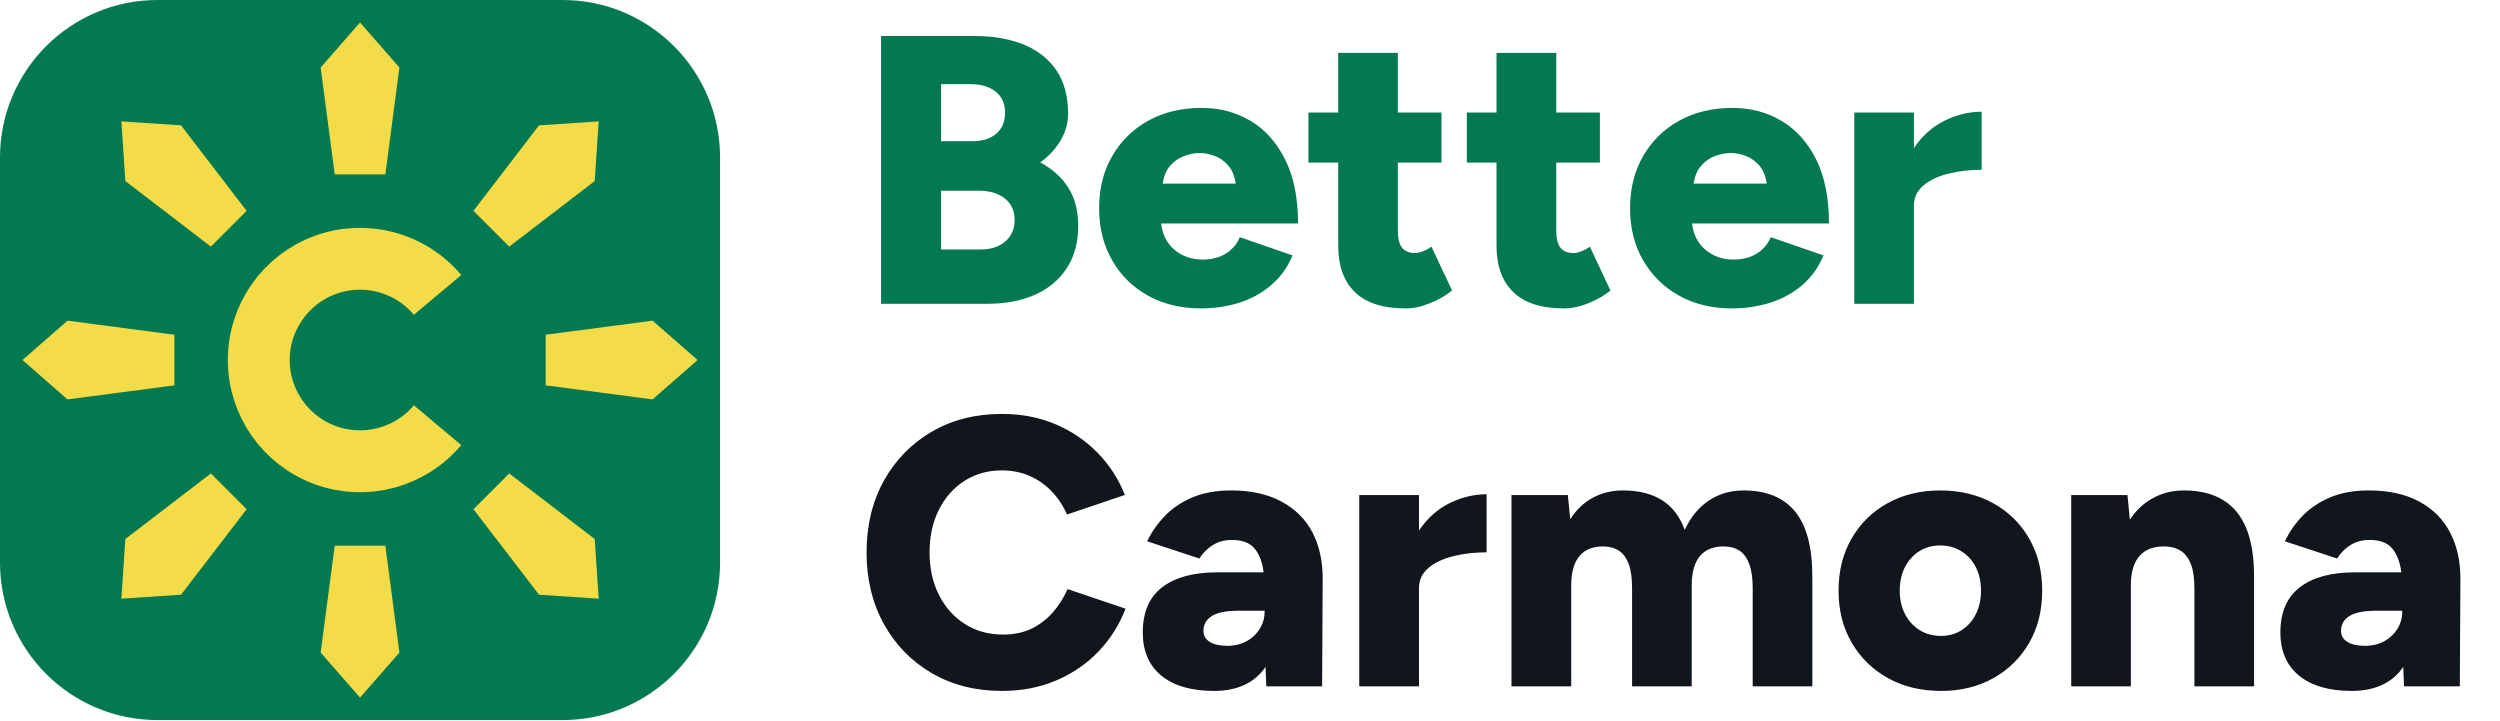
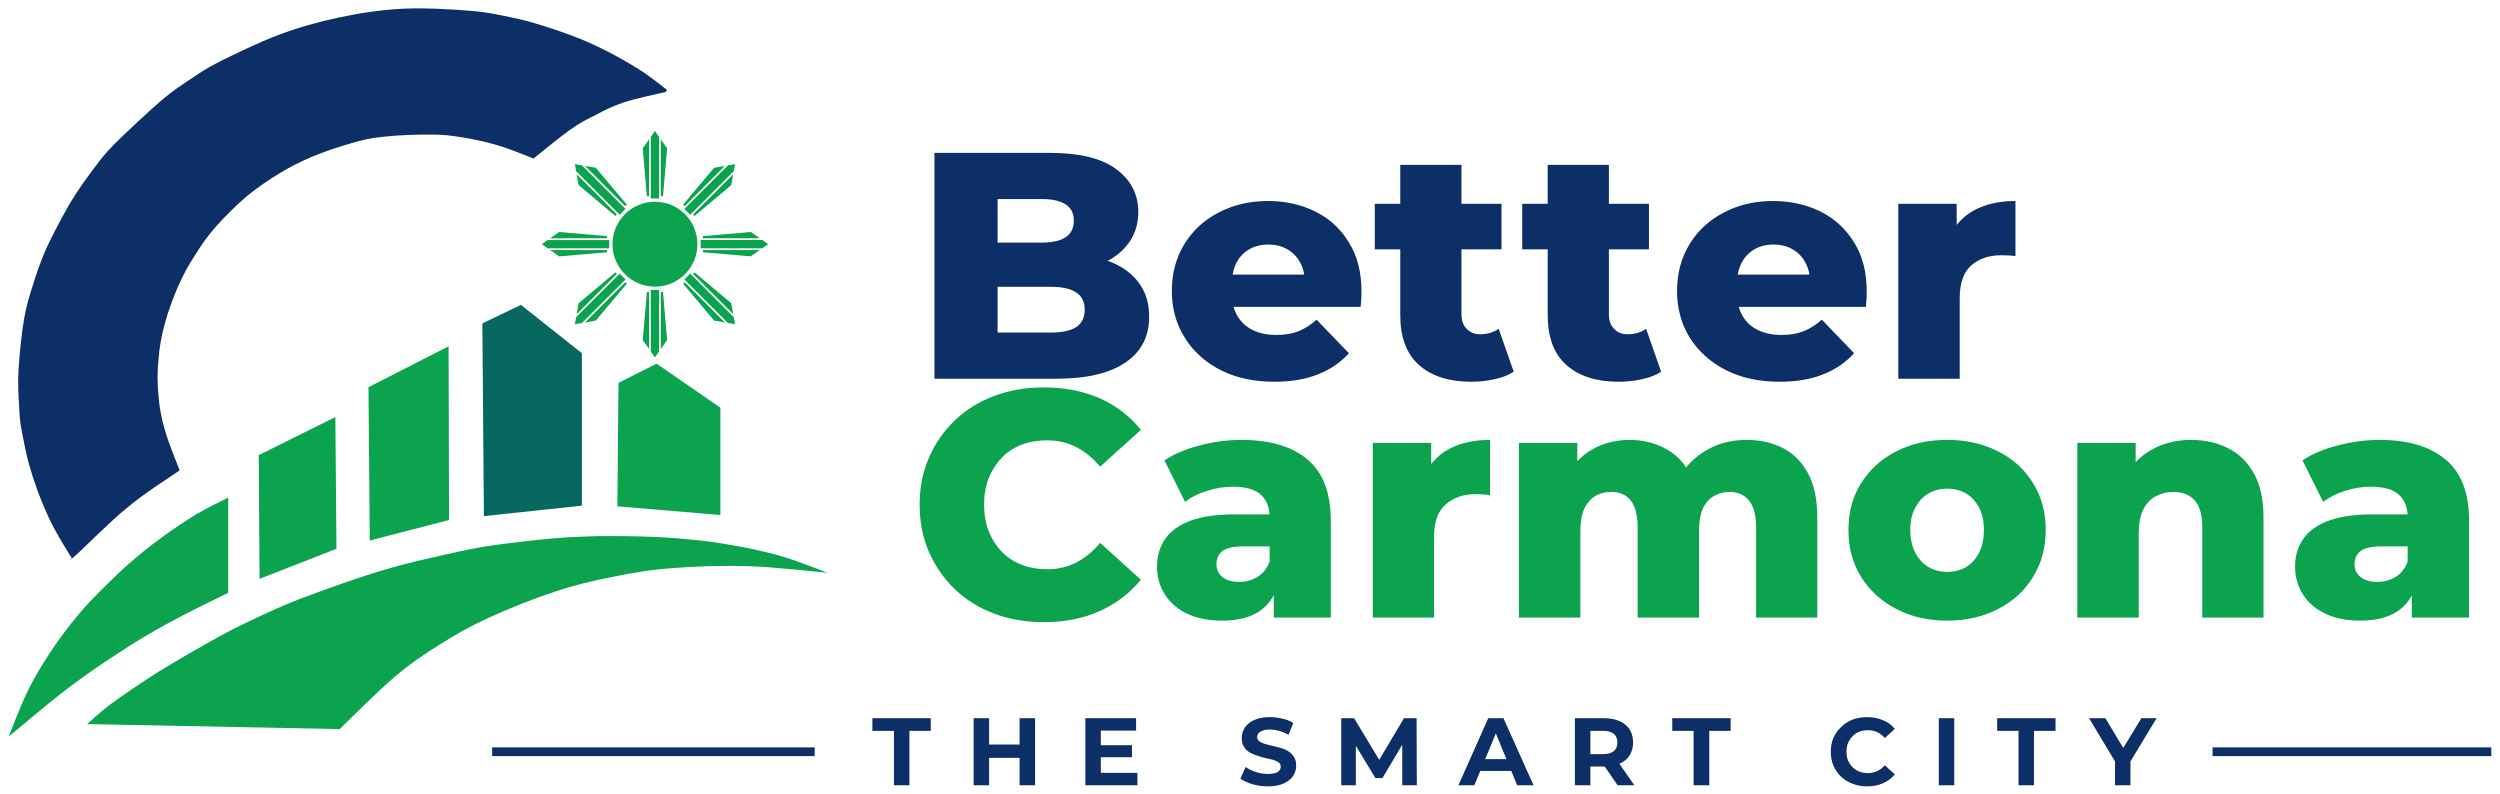
- <svg xmlns="http://www.w3.org/2000/svg" viewBox="0 0 222.2 64" role="img" aria-labelledby="t">
-   <rect width="64" height="64" rx="14" fill="#037951" />
-   <path d="M48.5 29.75L58 28.5L62 32L58 35.5L48.5 34.25ZM45.26 42.08L52.86 47.91L53.21 53.21L47.91 52.86L42.08 45.26ZM34.25 48.5L35.5 58L32 62L28.5 58L29.75 48.5ZM21.92 45.26L16.09 52.86L10.79 53.21L11.14 47.91L18.74 42.08ZM15.5 34.25L6 35.5L2 32L6 28.5L15.5 29.75ZM18.74 21.92L11.14 16.09L10.79 10.79L16.09 11.14L21.92 18.74ZM29.75 15.5L28.5 6L32 2L35.5 6L34.25 15.5ZM42.08 18.74L47.91 11.14L53.21 10.79L52.86 16.09L45.26 21.92Z" fill="#f4dc48" />
-   <path d="M38.89 26.21A9 9 0 1 0 38.89 37.79" fill="none" stroke="#f4dc48" stroke-width="5.5" />
-   <path d="M78.31 27V3.2H86.63Q89.1 3.2 90.96 3.95Q92.82 4.7 93.88 6.23Q94.93 7.77 94.93 10.1Q94.93 11.35 94.28 12.46Q93.63 13.58 92.46 14.44Q94.07 15.29 94.95 16.68Q95.83 18.07 95.83 20.07Q95.83 22.29 94.81 23.84Q93.79 25.4 91.98 26.2Q90.16 27 87.76 27ZM83.64 22.17H87.17Q88.56 22.17 89.37 21.44Q90.18 20.72 90.18 19.55Q90.18 18.34 89.32 17.65Q88.46 16.95 86.98 16.95H83.64ZM83.64 12.55H86.46Q87.76 12.55 88.55 11.88Q89.33 11.22 89.33 10.02Q89.33 8.81 88.5 8.15Q87.67 7.48 86.27 7.48H83.64ZM106.72 27.41Q104.08 27.41 102.04 26.28Q100 25.15 98.85 23.14Q97.69 21.13 97.69 18.5Q97.69 15.86 98.86 13.86Q100.02 11.85 102.07 10.72Q104.12 9.59 106.79 9.59Q109.22 9.59 111.16 10.75Q113.09 11.9 114.23 14.19Q115.37 16.48 115.37 19.86H103.2Q103.37 21.34 104.4 22.21Q105.43 23.07 106.87 23.07Q108.13 23.07 108.99 22.51Q109.85 21.95 110.19 21.08L114.88 22.7Q114.22 24.3 112.97 25.35Q111.73 26.41 110.13 26.91Q108.52 27.41 106.72 27.41ZM103.34 16.32H109.83Q109.69 15.32 109.18 14.73Q108.67 14.13 107.99 13.87Q107.31 13.6 106.63 13.6Q105.97 13.6 105.27 13.86Q104.56 14.11 104.02 14.71Q103.49 15.3 103.34 16.32ZM124.91 27.41Q121.91 27.41 120.42 25.96Q118.94 24.52 118.94 21.83V14.45H116.29V10H118.94V4.7H124.24V10H128.12V14.45H124.24V20.5Q124.24 21.53 124.61 22.01Q124.99 22.49 125.78 22.49Q126.08 22.49 126.49 22.33Q126.89 22.17 127.23 21.93L129.06 25.82Q128.25 26.48 127.12 26.94Q125.99 27.41 124.91 27.41ZM138.99 27.41Q135.99 27.41 134.5 25.96Q133.01 24.52 133.01 21.83V14.45H130.37V10H133.01V4.7H138.32V10H142.2V14.45H138.32V20.5Q138.32 21.53 138.69 22.01Q139.06 22.49 139.86 22.49Q140.16 22.49 140.56 22.33Q140.97 22.17 141.31 21.93L143.14 25.82Q142.33 26.48 141.2 26.94Q140.07 27.41 138.99 27.41ZM153.91 27.41Q151.28 27.41 149.24 26.28Q147.2 25.15 146.04 23.14Q144.88 21.13 144.88 18.5Q144.88 15.86 146.05 13.86Q147.21 11.85 149.26 10.72Q151.31 9.59 153.98 9.59Q156.41 9.59 158.35 10.75Q160.29 11.9 161.43 14.19Q162.56 16.48 162.56 19.86H150.39Q150.56 21.34 151.59 22.21Q152.62 23.07 154.06 23.07Q155.32 23.07 156.18 22.51Q157.04 21.95 157.38 21.08L162.07 22.7Q161.41 24.3 160.17 25.35Q158.93 26.41 157.32 26.91Q155.71 27.41 153.91 27.41ZM150.53 16.32H157.02Q156.89 15.32 156.38 14.73Q155.87 14.13 155.19 13.87Q154.51 13.6 153.83 13.6Q153.16 13.6 152.46 13.86Q151.75 14.11 151.22 14.71Q150.68 15.3 150.53 16.32ZM164.81 27V10H170.11V13.16Q171.18 11.56 172.8 10.74Q174.42 9.93 176.13 9.93V15.09Q174.55 15.09 173.18 15.43Q171.8 15.77 170.96 16.48Q170.11 17.19 170.11 18.27V27Z" fill="#037951" />
-   <path d="M89.06 61.41Q85.53 61.41 82.82 59.83Q80.11 58.25 78.57 55.48Q77.02 52.7 77.02 49.1Q77.02 45.5 78.56 42.72Q80.11 39.95 82.81 38.37Q85.52 36.79 89.04 36.79Q91.65 36.79 93.8 37.7Q95.95 38.61 97.54 40.23Q99.13 41.85 99.98 43.99L94.84 45.73Q94.31 44.54 93.46 43.66Q92.61 42.77 91.49 42.29Q90.38 41.81 89.04 41.81Q87.17 41.81 85.72 42.74Q84.27 43.67 83.45 45.31Q82.62 46.94 82.62 49.1Q82.62 51.24 83.46 52.89Q84.3 54.54 85.77 55.47Q87.24 56.4 89.14 56.4Q90.54 56.4 91.63 55.9Q92.71 55.39 93.53 54.48Q94.34 53.57 94.89 52.36L100.04 54.1Q99.21 56.26 97.62 57.92Q96.03 59.57 93.85 60.49Q91.67 61.41 89.06 61.41ZM107.91 61.41Q104.9 61.41 103.23 60.06Q101.57 58.7 101.57 56.21Q101.57 53.52 103.3 52.19Q105.04 50.87 108.16 50.87H112.31Q112.14 49.52 111.51 48.76Q110.88 47.99 109.49 47.99Q108.52 47.99 107.81 48.44Q107.09 48.88 106.6 49.64L101.96 48.11Q102.55 46.87 103.55 45.84Q104.54 44.82 106 44.2Q107.47 43.59 109.42 43.59Q112.07 43.59 113.9 44.58Q115.73 45.56 116.66 47.34Q117.58 49.12 117.56 51.51L117.51 61H112.55L112.48 59.27Q111.78 60.32 110.63 60.86Q109.47 61.41 107.91 61.41ZM109.08 57.4Q110.05 57.4 110.8 56.99Q111.55 56.58 111.97 55.88Q112.4 55.19 112.4 54.37V54.28H110.15Q108.45 54.28 107.71 54.75Q106.96 55.22 106.96 56.07Q106.96 56.7 107.52 57.05Q108.08 57.4 109.08 57.4ZM120.81 61V44H126.12V47.16Q127.18 45.56 128.8 44.74Q130.42 43.93 132.13 43.93V49.09Q130.56 49.09 129.18 49.43Q127.8 49.77 126.96 50.48Q126.12 51.19 126.12 52.27V61ZM134.34 61V44H139.35L139.56 46.15Q140.37 44.89 141.57 44.24Q142.77 43.59 144.24 43.59Q146.33 43.59 147.71 44.45Q149.09 45.31 149.74 47.1Q150.53 45.39 151.88 44.49Q153.23 43.59 154.96 43.59Q158.02 43.59 159.55 45.47Q161.09 47.35 161.08 51.28V61H155.78V52.3Q155.78 50.94 155.48 50.15Q155.19 49.35 154.65 48.97Q154.11 48.6 153.34 48.57Q151.88 48.52 151.12 49.39Q150.36 50.26 150.36 52.02V61H145.06V52.3Q145.06 50.94 144.77 50.15Q144.47 49.35 143.93 48.97Q143.39 48.6 142.63 48.57Q141.16 48.52 140.41 49.39Q139.65 50.26 139.65 52.02V61ZM172.52 61.41Q169.85 61.41 167.8 60.27Q165.75 59.13 164.58 57.12Q163.41 55.12 163.41 52.5Q163.41 49.88 164.56 47.88Q165.71 45.87 167.76 44.73Q169.81 43.59 172.44 43.59Q175.1 43.59 177.16 44.73Q179.21 45.87 180.36 47.88Q181.51 49.88 181.51 52.5Q181.51 55.12 180.36 57.12Q179.21 59.13 177.18 60.27Q175.14 61.41 172.52 61.41ZM172.51 56.52Q173.56 56.52 174.36 56Q175.16 55.49 175.61 54.59Q176.07 53.68 176.07 52.5Q176.07 51.32 175.61 50.41Q175.15 49.51 174.33 49Q173.51 48.48 172.45 48.48Q171.4 48.48 170.59 48.99Q169.77 49.51 169.31 50.41Q168.85 51.31 168.85 52.49Q168.85 53.68 169.32 54.58Q169.78 55.48 170.61 56Q171.44 56.52 172.51 56.52ZM184.09 61V44H189.09L189.3 46.19Q190.12 44.94 191.36 44.27Q192.59 43.59 194.11 43.59Q196.16 43.59 197.55 44.42Q198.94 45.24 199.65 46.95Q200.35 48.66 200.34 51.32V61H195.04V52.3Q195.04 50.94 194.73 50.15Q194.42 49.35 193.85 48.97Q193.29 48.6 192.48 48.57Q190.97 48.52 190.18 49.39Q189.39 50.26 189.39 52.02V61ZM209.03 61.41Q206.02 61.41 204.35 60.06Q202.68 58.7 202.68 56.21Q202.68 53.52 204.42 52.19Q206.15 50.87 209.28 50.87H213.43Q213.26 49.52 212.63 48.76Q212 47.99 210.61 47.99Q209.64 47.99 208.92 48.44Q208.21 48.88 207.72 49.64L203.08 48.11Q203.67 46.87 204.66 45.84Q205.66 44.82 207.12 44.2Q208.58 43.59 210.54 43.59Q213.19 43.59 215.02 44.58Q216.85 45.56 217.77 47.34Q218.7 49.12 218.68 51.51L218.63 61H213.67L213.6 59.27Q212.9 60.32 211.75 60.86Q210.59 61.41 209.03 61.41ZM210.2 57.4Q211.17 57.4 211.92 56.99Q212.66 56.58 213.09 55.88Q213.51 55.19 213.51 54.37V54.28H211.27Q209.57 54.28 208.82 54.75Q208.07 55.22 208.07 56.07Q208.07 56.7 208.63 57.05Q209.2 57.4 210.2 57.4Z" fill="#11151c" />
+ <svg xmlns="http://www.w3.org/2000/svg" viewBox="6 9 1148 364.6" role="img" aria-labelledby="t">
+   <path d="M312.2 50.2C310.5 48.9 305.5 44.9 301.5 42.2C297.5 39.6 292.8 36.8 288.0 34.2C283.2 31.7 278.2 29.2 272.8 27.0C267.3 24.8 260.6 22.4 255.2 20.8C249.9 19.1 246.2 18.1 240.8 17.0C235.3 15.9 230.8 14.7 222.5 14.0C214.2 13.3 201.1 12.5 191.0 13.0C180.9 13.5 171.2 15.0 161.8 17.0C152.2 19.0 143.1 21.6 134.0 25.0C124.9 28.4 113.7 33.9 107.0 37.2C100.3 40.6 98.5 42.0 94.0 45.0C89.5 48.0 85.9 50.2 80.0 55.2C74.1 60.3 63.7 70.0 58.5 75.2C53.3 80.5 52.4 82.0 49.0 86.5C45.6 91.0 41.9 96.1 38.2 102.2C34.6 108.4 30.1 116.9 27.2 123.2C24.4 129.6 22.7 134.8 21.0 140.2C19.3 145.7 18.1 149.3 17.0 155.8C15.9 162.2 14.9 172.1 14.5 178.8C14.1 185.4 14.5 191.0 14.8 195.8C15.0 200.5 15.2 202.7 16.0 207.0C16.8 211.3 18.0 217.2 19.2 221.8C20.5 226.3 21.5 229.5 23.2 234.2C25.0 239.0 27.5 245.1 30.0 250.0C32.5 254.9 36.5 261.3 38.0 263.8C39.5 266.2 39.0 264.6 39.2 264.8C39.5 264.6 36.5 267.8 40.8 264.0C45.0 260.2 56.8 248.2 64.8 241.8C72.7 235.2 84.5 227.8 88.5 225.0C87.4 222.0 83.4 212.5 81.8 206.8C80.1 201.0 79.2 196.2 78.8 190.8C78.2 185.3 78.2 179.6 78.8 174.0C79.2 168.4 80.2 162.9 81.8 157.2C83.3 151.6 85.7 145.2 88.0 140.0C90.3 134.8 92.9 130.2 95.8 125.8C98.6 121.3 101.1 117.7 105.0 113.2C108.9 108.8 114.3 103.4 119.2 99.2C124.2 95.1 129.5 91.5 134.5 88.5C139.5 85.5 143.8 83.3 149.2 81.0C154.7 78.7 161.8 76.3 167.2 74.8C172.7 73.2 175.9 72.4 182.0 71.8C188.1 71.1 197.8 70.7 203.8 70.8C209.7 70.8 212.6 71.2 217.8 72.0C222.9 72.8 229.2 74.1 234.8 75.8C240.3 77.4 248.3 80.8 251.0 81.8C253.8 79.6 262.8 72.1 267.5 68.8C272.2 65.4 275.3 63.9 279.5 61.8C283.7 59.6 287.1 57.8 292.5 56.0C297.9 54.2 308.5 52.0 311.8 51.2C311.8 51.1 312.2 50.4 312.2 50.2Z" fill="#0b2f66" />
+   <path d="M386.0 272.0C382.8 270.8 373.2 267.0 366.8 265.0C360.2 263.0 353.5 261.5 347.0 260.2C340.5 259.0 334.7 258.0 327.8 257.2C320.8 256.5 313.5 255.8 305.5 255.5C297.5 255.2 287.5 255.1 280.0 255.2C272.5 255.4 268.0 255.6 260.2 256.2C252.5 256.9 241.0 258.2 233.8 259.2C226.5 260.2 224.1 260.8 217.0 262.2C209.9 263.8 199.3 266.1 191.2 268.2C183.2 270.4 176.8 272.3 168.8 275.0C160.8 277.7 150.6 281.4 143.2 284.2C135.9 287.1 130.8 289.4 124.8 292.2C118.7 295.1 114.3 297.1 106.8 301.2C99.2 305.4 87.5 312.1 79.2 317.2C71.0 322.4 62.5 328.2 57.0 332.2C51.5 336.3 47.8 340.0 46.0 341.5C65.3 341.9 142.7 343.4 162.0 343.8C166.2 339.8 179.3 326.5 187.0 320.0C194.7 313.5 201.0 309.3 208.2 304.8C215.5 300.2 222.0 296.5 230.8 292.5C239.5 288.5 251.0 283.9 260.5 280.8C270.0 277.6 278.5 275.6 287.8 273.8C297.0 271.9 305.6 270.5 316.0 269.8C326.4 269.0 338.6 268.6 350.2 269.0C361.9 269.4 380.0 271.5 386.0 272.0Z" fill="#0ca34f" />
+   <path d="M110.8 237.5C108.3 238.8 101.1 242.2 96.0 245.2C90.9 248.3 85.2 252.2 80.0 256.0C74.8 259.8 70.1 263.5 64.8 268.2C59.4 273.0 52.8 279.5 48.0 284.5C43.2 289.5 39.9 293.8 36.2 298.5C32.6 303.2 29.3 308.1 26.2 313.0C23.2 317.9 20.7 322.0 18.0 327.8C15.3 333.5 11.3 344.0 10.0 347.2C14.4 343.7 27.8 332.2 36.2 325.8C44.7 319.3 52.6 313.9 60.5 308.8C68.4 303.6 75.1 299.6 83.5 295.0C91.9 290.4 106.2 283.5 110.8 281.2C110.8 274.0 110.8 244.8 110.8 237.5Z" fill="#0ca34f" />
+   <path d="M160.0 200.5L124.8 218.0L125.2 274.8L160.5 261.0Z" fill="#0ca34f" />
+   <path d="M290.0 184.8L289.5 241.5L336.8 245.5L336.8 196.2L307.5 176.0Z" fill="#0ca34f" />
+   <path d="M212.0 168.0L175.2 186.8L175.8 257.2L212.2 247.8Z" fill="#0ca34f" />
+   <path d="M245.2 149.0L227.5 157.5L228.2 246.0L273.2 241.2L273.2 171.2Z" fill="#06675f" />
+   <path d="M304.85 100.13L304.85 71.84L306.75 69.13L308.65 71.84L308.65 100.13ZM309.45 99.13L309.45 72.98L312.35 77.13L310.45 99.13ZM304.05 99.13L303.05 99.13L301.15 77.13L304.05 72.98ZM320.26 104.93L340.26 84.93L343.52 84.36L342.94 87.62L322.94 107.62ZM324.22 107.48L342.70 88.99L341.82 93.97L324.92 108.18ZM320.40 103.66L319.69 102.95L333.90 86.05L338.88 85.17ZM327.75 119.22L356.04 119.22L358.75 121.13L356.04 123.03L327.75 123.03ZM328.75 123.83L354.89 123.83L350.75 126.72L328.75 124.83ZM328.75 118.42L328.75 117.42L350.75 115.53L354.89 118.42ZM322.94 134.63L342.94 154.63L343.52 157.89L340.26 157.32L320.26 137.32ZM320.40 138.59L338.88 157.08L333.90 156.20L319.69 139.30ZM324.22 134.77L324.92 134.07L341.82 148.28L342.70 153.26ZM308.65 142.13L308.65 170.41L306.75 173.13L304.85 170.41L304.85 142.13ZM304.05 143.13L304.05 169.27L301.15 165.13L303.05 143.13ZM309.45 143.13L310.45 143.13L312.35 165.13L309.45 169.27ZM293.24 137.32L273.24 157.32L269.98 157.89L270.56 154.63L290.56 134.63ZM289.28 134.77L270.80 153.26L271.68 148.28L288.58 134.07ZM293.10 138.59L293.81 139.30L279.60 156.20L274.62 157.08ZM285.75 123.03L257.46 123.03L254.75 121.13L257.46 119.23L285.75 119.23ZM284.75 118.42L258.61 118.43L262.75 115.53L284.75 117.42ZM284.75 123.83L284.75 124.83L262.75 126.73L258.61 123.83ZM290.56 107.62L270.56 87.62L269.98 84.36L273.24 84.93L293.24 104.93ZM293.10 103.66L274.62 85.17L279.60 86.05L293.81 102.95ZM289.28 107.48L288.58 108.18L271.68 93.97L270.80 88.99Z" fill="#0ca34f" />
+   <circle cx="306.75" cy="121.13" r="19.5" fill="#0ca34f" />
+   <path d="M491.1 182.9L435.1 182.9L435.1 79.2L488.1 79.2Q508.6 79.2 518.6 86.7Q528.7 94.2 528.7 106.3L528.7 106.3Q528.7 114.3 524.5 120.3Q520.3 126.3 512.6 129.8Q505.0 133.3 494.5 133.3L494.5 133.3L497.5 126.2Q508.4 126.2 516.6 129.5Q524.7 132.9 529.2 139.2Q533.7 145.4 533.7 154.5L533.7 154.5Q533.7 168.0 522.9 175.4Q512.0 182.9 491.1 182.9L491.1 182.9ZM464.1 100.4L464.1 161.7L488.7 161.7Q496.3 161.7 500.2 159.2Q504.1 156.6 504.1 151.2L504.1 151.2Q504.1 145.9 500.2 143.3Q496.3 140.7 488.7 140.7L488.7 140.7L462.0 140.7L462.0 120.4L484.3 120.4Q491.7 120.4 495.4 117.9Q499.1 115.4 499.1 110.3L499.1 110.3Q499.1 105.3 495.4 102.9Q491.7 100.4 484.3 100.4L484.3 100.4L464.1 100.4ZM591.2 184.3L591.2 184.3Q577.0 184.3 566.4 178.9Q555.8 173.4 550.0 164.0Q544.1 154.6 544.1 142.6L544.1 142.6Q544.1 130.6 549.8 121.2Q555.5 111.8 565.6 106.6Q575.7 101.3 588.3 101.3L588.3 101.3Q600.1 101.3 609.9 106.1Q619.7 110.9 625.4 120.3Q631.2 129.6 631.2 142.9L631.2 142.9Q631.2 144.4 631.1 146.3Q630.9 148.3 630.8 149.9L630.8 149.9L567.2 149.9L567.2 135.1L615.8 135.1L605.1 139.2Q605.3 133.7 603.1 129.7Q601.0 125.7 597.2 123.5Q593.4 121.3 588.4 121.3L588.4 121.3Q583.4 121.3 579.6 123.5Q575.8 125.7 573.7 129.8Q571.7 133.9 571.7 139.4L571.7 139.4L571.7 143.7Q571.7 149.6 574.1 153.9Q576.6 158.2 581.1 160.5Q585.7 162.8 592.1 162.8L592.1 162.8Q598.0 162.8 602.3 161.1Q606.5 159.4 610.6 155.8L610.6 155.8L625.4 171.2Q619.7 177.6 611.2 180.9Q602.8 184.3 591.2 184.3ZM681.6 184.3L681.6 184.3Q666.2 184.3 657.6 176.6Q649.0 169.0 649.0 153.6L649.0 153.6L649.0 84.7L677.1 84.7L677.1 153.3Q677.1 157.6 679.5 160.0Q681.9 162.5 685.6 162.5L685.6 162.5Q690.6 162.5 694.2 160.0L694.2 160.0L701.1 179.7Q697.6 182.0 692.4 183.1Q687.2 184.3 681.6 184.3ZM695.5 123.5L637.3 123.5L637.3 102.6L695.5 102.6L695.5 123.5ZM749.3 184.3L749.3 184.3Q733.9 184.3 725.3 176.6Q716.7 169.0 716.7 153.6L716.7 153.6L716.7 84.7L744.8 84.7L744.8 153.3Q744.8 157.6 747.2 160.0Q749.6 162.5 753.3 162.5L753.3 162.5Q758.3 162.5 761.9 160.0L761.9 160.0L768.8 179.7Q765.3 182.0 760.1 183.1Q754.9 184.3 749.3 184.3ZM763.2 123.5L705.0 123.5L705.0 102.6L763.2 102.6L763.2 123.5ZM823.2 184.3L823.2 184.3Q809.0 184.3 798.4 178.9Q787.8 173.4 781.9 164.0Q776.1 154.6 776.1 142.6L776.1 142.6Q776.1 130.6 781.8 121.2Q787.5 111.8 797.6 106.6Q807.6 101.3 820.2 101.3L820.2 101.3Q832.1 101.3 841.9 106.1Q851.6 110.9 857.4 120.3Q863.2 129.6 863.2 142.9L863.2 142.9Q863.2 144.4 863.1 146.3Q862.9 148.3 862.8 149.9L862.8 149.9L799.2 149.9L799.2 135.1L847.8 135.1L837.1 139.2Q837.3 133.7 835.1 129.7Q833.0 125.7 829.2 123.5Q825.4 121.3 820.4 121.3L820.4 121.3Q815.4 121.3 811.6 123.5Q807.8 125.7 805.7 129.8Q803.6 133.9 803.6 139.4L803.6 139.4L803.6 143.7Q803.6 149.6 806.1 153.9Q808.5 158.2 813.1 160.5Q817.7 162.8 824.1 162.8L824.1 162.8Q830.0 162.8 834.2 161.1Q838.5 159.4 842.6 155.8L842.6 155.8L857.4 171.2Q851.6 177.6 843.2 180.9Q834.8 184.3 823.2 184.3ZM905.9 182.9L877.7 182.9L877.7 102.6L904.5 102.6L904.5 126.0L900.5 119.4Q904.1 110.3 912.1 105.8Q920.1 101.3 931.5 101.3L931.5 101.3L931.5 126.6Q929.6 126.3 928.2 126.3Q926.7 126.2 925.1 126.2L925.1 126.2Q916.5 126.2 911.2 130.9Q905.9 135.5 905.9 146.0L905.9 146.0L905.9 182.9Z" fill="#0b2f66" />
+   <path d="M485.3 294.7L485.3 294.7Q473.0 294.7 462.6 290.8Q452.1 286.9 444.5 279.6Q436.9 272.3 432.6 262.5Q428.3 252.6 428.3 240.8L428.3 240.8Q428.3 228.9 432.6 219.1Q436.9 209.2 444.5 202.0Q452.1 194.7 462.6 190.8Q473.0 186.9 485.3 186.9L485.3 186.9Q499.7 186.9 511.0 191.9Q522.3 196.9 529.9 206.4L529.9 206.4L511.2 223.3Q506.2 217.4 500.2 214.3Q494.2 211.2 486.8 211.2L486.8 211.2Q480.4 211.2 475.1 213.2Q469.8 215.3 466.0 219.2Q462.2 223.2 460.0 228.6Q457.9 234.1 457.9 240.8L457.9 240.8Q457.9 247.5 460.0 252.9Q462.2 258.4 466.0 262.3Q469.8 266.3 475.1 268.3Q480.4 270.4 486.8 270.4L486.8 270.4Q494.2 270.4 500.2 267.3Q506.2 264.2 511.2 258.3L511.2 258.3L529.9 275.2Q522.3 284.5 511.0 289.6Q499.7 294.7 485.3 294.7ZM617.1 292.6L590.9 292.6L590.9 277.7L589.0 274.0L589.0 246.4Q589.0 239.8 584.9 236.1Q580.9 232.5 572.0 232.5L572.0 232.5Q566.2 232.5 560.3 234.4Q554.3 236.2 550.2 239.5L550.2 239.5L540.7 220.4Q547.5 215.9 557.1 213.5Q566.6 211.0 576.1 211.0L576.1 211.0Q595.7 211.0 606.4 220.0Q617.1 228.9 617.1 248.1L617.1 248.1L617.1 292.6ZM567.2 294.0L567.2 294.0Q557.6 294.0 550.9 290.7Q544.3 287.5 540.8 281.8Q537.3 276.2 537.3 269.2L537.3 269.2Q537.3 261.8 541.1 256.4Q544.9 251.0 552.7 248.1Q560.6 245.2 573.0 245.2L573.0 245.2L592.0 245.2L592.0 259.9L576.9 259.9Q570.0 259.9 567.3 262.1Q564.6 264.3 564.6 268.1L564.6 268.1Q564.6 271.8 567.4 274.0Q570.2 276.2 575.1 276.2L575.1 276.2Q579.7 276.2 583.4 273.9Q587.2 271.6 589.0 266.9L589.0 266.9L592.9 277.2Q590.6 285.5 584.2 289.8Q577.7 294.0 567.2 294.0ZM664.5 292.6L636.4 292.6L636.4 212.4L663.2 212.4L663.2 235.8L659.2 229.1Q662.8 220.1 670.8 215.5Q678.8 211.0 690.2 211.0L690.2 211.0L690.2 236.4Q688.3 236.1 686.8 236.0Q685.4 235.9 683.8 235.9L683.8 235.9Q675.2 235.9 669.9 240.6Q664.5 245.2 664.5 255.8L664.5 255.8L664.5 292.6ZM731.7 292.6L703.5 292.6L703.5 212.4L730.3 212.4L730.3 234.7L725.0 228.4Q729.4 219.8 737.1 215.4Q744.8 211.0 754.3 211.0L754.3 211.0Q765.1 211.0 773.4 216.6Q781.6 222.1 784.4 233.8L784.4 233.8L775.2 231.9Q779.5 222.1 788.2 216.6Q796.8 211.0 808.1 211.0L808.1 211.0Q817.4 211.0 824.8 214.8Q832.1 218.6 836.3 226.4Q840.5 234.3 840.5 246.7L840.5 246.7L840.5 292.6L812.4 292.6L812.4 251.3Q812.4 242.7 809.1 238.8Q805.9 234.9 800.2 234.9L800.2 234.9Q796.2 234.9 793.0 236.8Q789.7 238.7 787.9 242.6Q786.2 246.6 786.2 252.8L786.2 252.8L786.2 292.6L758.0 292.6L758.0 251.3Q758.0 242.7 754.8 238.8Q751.7 234.9 745.9 234.9L745.9 234.9Q741.7 234.9 738.5 236.8Q735.4 238.7 733.5 242.6Q731.7 246.6 731.7 252.8L731.7 252.8L731.7 292.6ZM900.1 294.0L900.1 294.0Q886.9 294.0 876.7 288.6Q866.5 283.3 860.6 273.9Q854.8 264.5 854.8 252.3L854.8 252.3Q854.8 240.2 860.6 230.9Q866.5 221.5 876.7 216.3Q886.9 211.0 900.1 211.0L900.1 211.0Q913.3 211.0 923.6 216.3Q933.9 221.5 939.6 230.9Q945.4 240.2 945.4 252.3L945.4 252.3Q945.4 264.5 939.6 273.9Q933.9 283.3 923.6 288.6Q913.3 294.0 900.1 294.0ZM900.1 271.6L900.1 271.6Q905.0 271.6 908.8 269.4Q912.5 267.2 914.8 262.8Q917.0 258.4 917.0 252.3L917.0 252.3Q917.0 246.3 914.8 242.1Q912.5 237.8 908.8 235.6Q905.0 233.4 900.1 233.4L900.1 233.4Q895.3 233.4 891.6 235.6Q887.8 237.8 885.5 242.1Q883.2 246.3 883.2 252.3L883.2 252.3Q883.2 258.4 885.5 262.8Q887.8 267.2 891.6 269.4Q895.3 271.6 900.1 271.6ZM988.1 292.6L959.9 292.6L959.9 212.4L986.7 212.4L986.7 235.2L981.6 228.5Q986.2 219.8 994.2 215.4Q1002.2 211.0 1012.2 211.0L1012.2 211.0Q1021.6 211.0 1029.1 214.8Q1036.7 218.6 1041.0 226.4Q1045.4 234.3 1045.4 246.7L1045.4 246.7L1045.4 292.6L1017.3 292.6L1017.3 251.3Q1017.3 242.7 1013.8 238.8Q1010.3 234.9 1004.1 234.9L1004.1 234.9Q999.6 234.9 995.9 236.9Q992.2 238.9 990.2 243.0Q988.1 247.2 988.1 253.8L988.1 253.8L988.1 292.6ZM1139.8 292.6L1113.5 292.6L1113.5 277.7L1111.6 274.0L1111.6 246.4Q1111.6 239.8 1107.5 236.1Q1103.5 232.5 1094.6 232.5L1094.6 232.5Q1088.8 232.5 1082.9 234.4Q1077.0 236.2 1072.8 239.5L1072.8 239.5L1063.3 220.4Q1070.1 215.9 1079.7 213.5Q1089.3 211.0 1098.7 211.0L1098.7 211.0Q1118.3 211.0 1129.0 220.0Q1139.8 228.9 1139.8 248.1L1139.8 248.1L1139.8 292.6ZM1089.8 294.0L1089.8 294.0Q1080.2 294.0 1073.6 290.7Q1066.9 287.5 1063.4 281.8Q1059.9 276.2 1059.9 269.2L1059.9 269.2Q1059.9 261.8 1063.7 256.4Q1067.5 251.0 1075.3 248.1Q1083.2 245.2 1095.6 245.2L1095.6 245.2L1114.6 245.2L1114.6 259.9L1099.5 259.9Q1092.7 259.9 1089.9 262.1Q1087.2 264.3 1087.2 268.1L1087.2 268.1Q1087.2 271.8 1090.0 274.0Q1092.8 276.2 1097.7 276.2L1097.7 276.2Q1102.3 276.2 1106.1 273.9Q1109.8 271.6 1111.6 266.9L1111.6 266.9L1115.5 277.2Q1113.3 285.5 1106.8 289.8Q1100.4 294.0 1089.8 294.0Z" fill="#0ca34f" />
+   <path d="M423.6 369.6L416.5 369.6L416.5 344.6L406.6 344.6L406.6 338.8L433.4 338.8L433.4 344.6L423.6 344.6L423.6 369.6ZM481.3 369.6L474.2 369.6L474.2 338.8L481.3 338.8L481.3 369.6ZM460.2 369.6L453.1 369.6L453.1 338.8L460.2 338.8L460.2 369.6ZM474.7 357.0L459.7 357.0L459.7 350.9L474.7 350.9L474.7 357.0ZM528.3 369.6L504.4 369.6L504.4 338.8L527.7 338.8L527.7 344.5L511.5 344.5L511.5 363.9L528.3 363.9L528.3 369.6ZM525.8 356.7L511.0 356.7L511.0 351.2L525.8 351.2L525.8 356.7ZM588.1 370.1L588.1 370.1Q584.5 370.1 581.1 369.1Q577.7 368.1 575.6 366.5L575.6 366.5L578.0 361.2Q580.0 362.6 582.7 363.5Q585.4 364.4 588.2 364.4L588.2 364.4Q590.3 364.4 591.6 364.0Q592.9 363.6 593.5 362.8Q594.1 362.1 594.1 361.1L594.1 361.1Q594.1 359.9 593.2 359.1Q592.2 358.4 590.6 357.9Q589.0 357.5 587.1 357.1Q585.2 356.7 583.3 356.0Q581.4 355.4 579.8 354.5Q578.2 353.5 577.2 351.9Q576.2 350.3 576.2 347.9L576.2 347.9Q576.2 345.2 577.7 343.0Q579.1 340.9 582.0 339.6Q584.9 338.3 589.2 338.3L589.2 338.3Q592.1 338.3 594.9 339.0Q597.7 339.6 599.9 341.0L599.9 341.0L597.7 346.4Q595.5 345.2 593.4 344.6Q591.2 344.0 589.2 344.0L589.2 344.0Q587.1 344.0 585.8 344.5Q584.5 345.0 583.9 345.7Q583.3 346.5 583.3 347.5L583.3 347.5Q583.3 348.7 584.3 349.4Q585.2 350.1 586.8 350.6Q588.4 351.0 590.3 351.5Q592.2 351.9 594.2 352.5Q596.1 353.0 597.6 354.0Q599.2 355.0 600.2 356.6Q601.2 358.1 601.2 360.6L601.2 360.6Q601.2 363.2 599.8 365.3Q598.3 367.5 595.4 368.8Q592.5 370.1 588.1 370.1ZM628.6 369.6L621.9 369.6L621.9 338.8L627.8 338.8L640.9 360.5L637.8 360.5L650.7 338.8L656.5 338.8L656.6 369.6L649.9 369.6L649.9 349.0L651.1 349.0L640.8 366.3L637.6 366.3L627.1 349.0L628.6 349.0L628.6 369.6ZM683.0 369.6L675.7 369.6L689.4 338.8L696.4 338.8L710.2 369.6L702.7 369.6L691.5 342.4L694.3 342.4L683.0 369.6ZM702.2 363.0L682.5 363.0L684.4 357.6L700.3 357.6L702.2 363.0ZM736.3 369.6L729.2 369.6L729.2 338.8L742.4 338.8Q748.8 338.8 752.4 341.8Q755.9 344.7 755.9 350.0L755.9 350.0Q755.9 353.4 754.3 355.9Q752.7 358.4 749.7 359.7Q746.7 361.0 742.5 361.0L742.5 361.0L733.2 361.0L736.3 357.9L736.3 369.6ZM756.5 369.6L748.8 369.6L741.1 358.4L748.7 358.4L756.5 369.6ZM736.3 341.2L736.3 358.7L733.2 355.3L742.2 355.3Q745.4 355.3 747.1 353.9Q748.7 352.5 748.7 350.0L748.7 350.0Q748.7 347.4 747.1 346.0Q745.4 344.6 742.2 344.6L742.2 344.6L733.2 344.6L736.3 341.2ZM790.9 369.6L783.7 369.6L783.7 344.6L773.9 344.6L773.9 338.8L800.7 338.8L800.7 344.6L790.9 344.6L790.9 369.6ZM863.4 370.1L863.4 370.1Q859.8 370.1 856.7 368.9Q853.7 367.8 851.4 365.6Q849.2 363.5 847.9 360.6Q846.7 357.7 846.7 354.2L846.7 354.2Q846.7 350.7 847.9 347.8Q849.2 344.9 851.5 342.8Q853.7 340.6 856.8 339.4Q859.8 338.3 863.4 338.3L863.4 338.3Q867.4 338.3 870.6 339.7Q873.9 341.0 876.1 343.7L876.1 343.7L871.5 347.9Q869.9 346.1 868.0 345.2Q866.0 344.3 863.8 344.3L863.8 344.3Q861.6 344.3 859.8 345.0Q858.0 345.7 856.7 347.1Q855.4 348.4 854.6 350.2Q853.9 352.0 853.9 354.2L853.9 354.2Q853.9 356.4 854.6 358.2Q855.4 360.0 856.7 361.3Q858.0 362.6 859.8 363.3Q861.6 364.0 863.8 364.0L863.8 364.0Q866.0 364.0 868.0 363.1Q869.9 362.2 871.5 360.4L871.5 360.4L876.1 364.6Q873.9 367.3 870.6 368.7Q867.4 370.1 863.4 370.1ZM903.4 369.6L896.3 369.6L896.3 338.8L903.4 338.8L903.4 369.6ZM940.0 369.6L932.9 369.6L932.9 344.6L923.1 344.6L923.1 338.8L949.9 338.8L949.9 344.6L940.0 344.6L940.0 369.6ZM984.3 369.6L977.2 369.6L977.2 357.0L978.8 361.3L965.3 338.8L972.8 338.8L983.2 356.1L978.8 356.1L989.3 338.8L996.3 338.8L982.7 361.3L984.3 357.0L984.3 369.6Z" fill="#0b2f66" />
+   <rect x="232" y="352.2" width="148.1" height="4" fill="#0b2f66" />
+   <rect x="1022" y="352.2" width="128" height="4" fill="#0b2f66" />
</svg>
